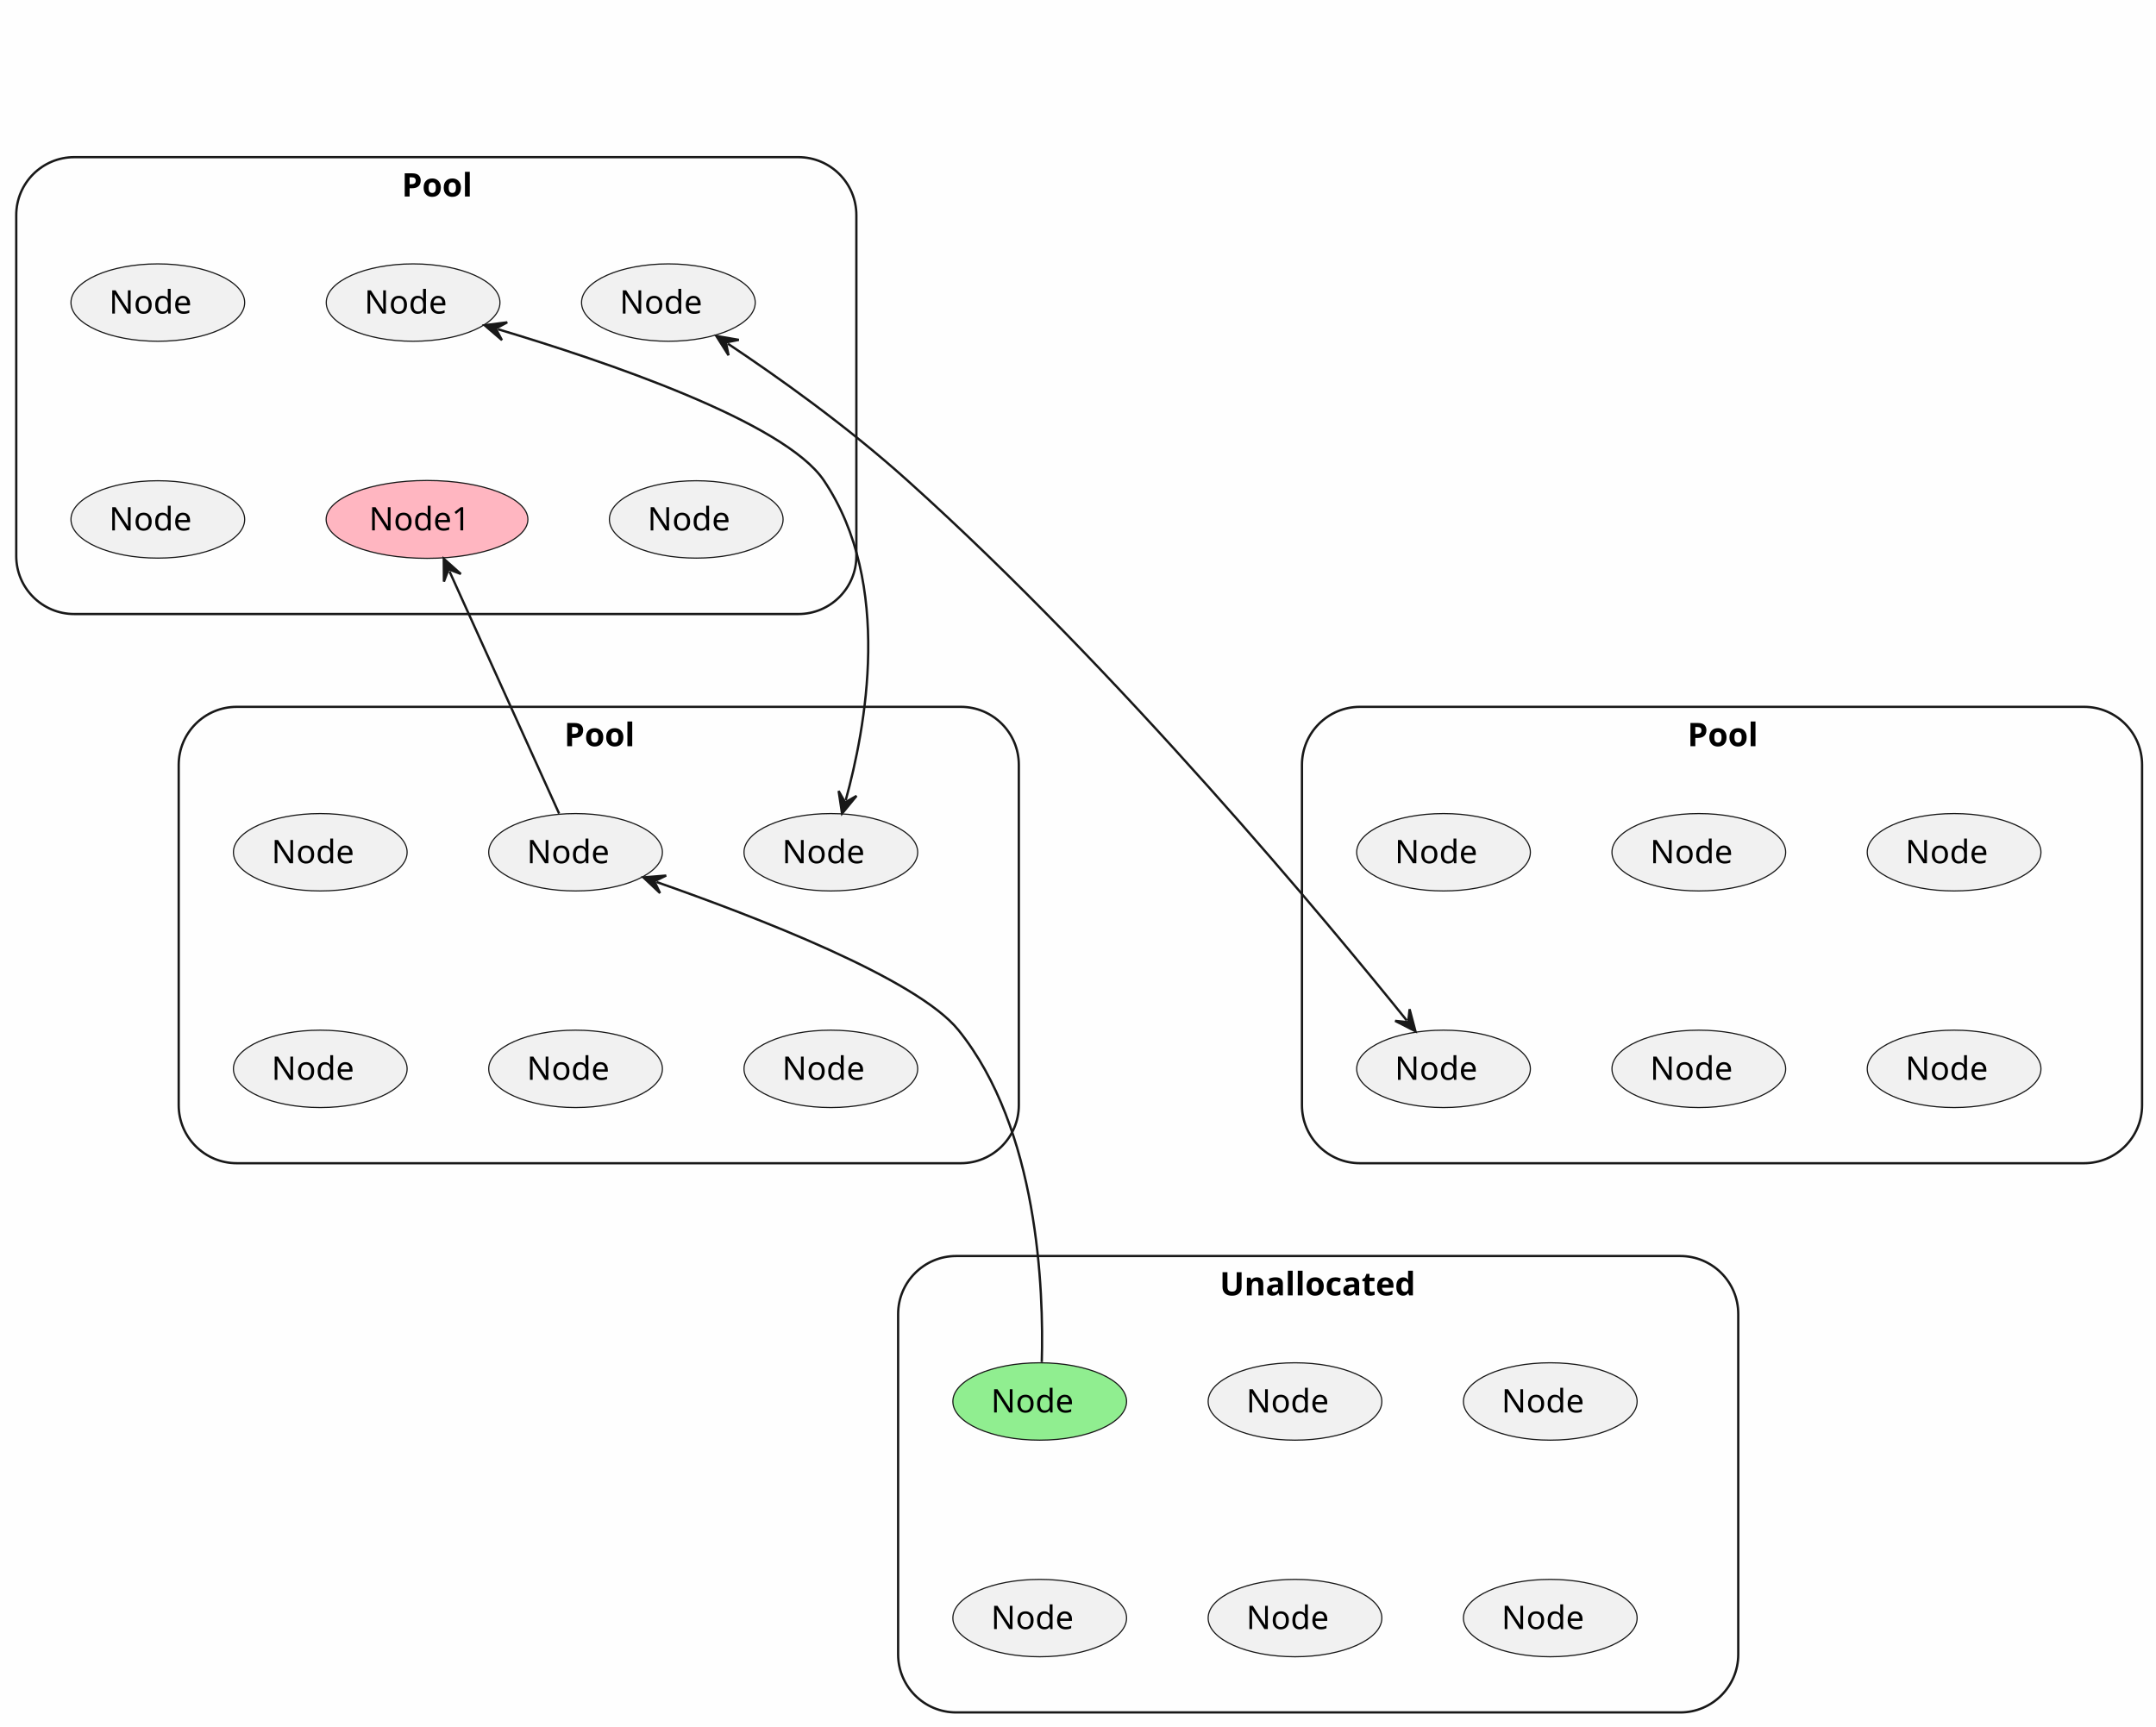
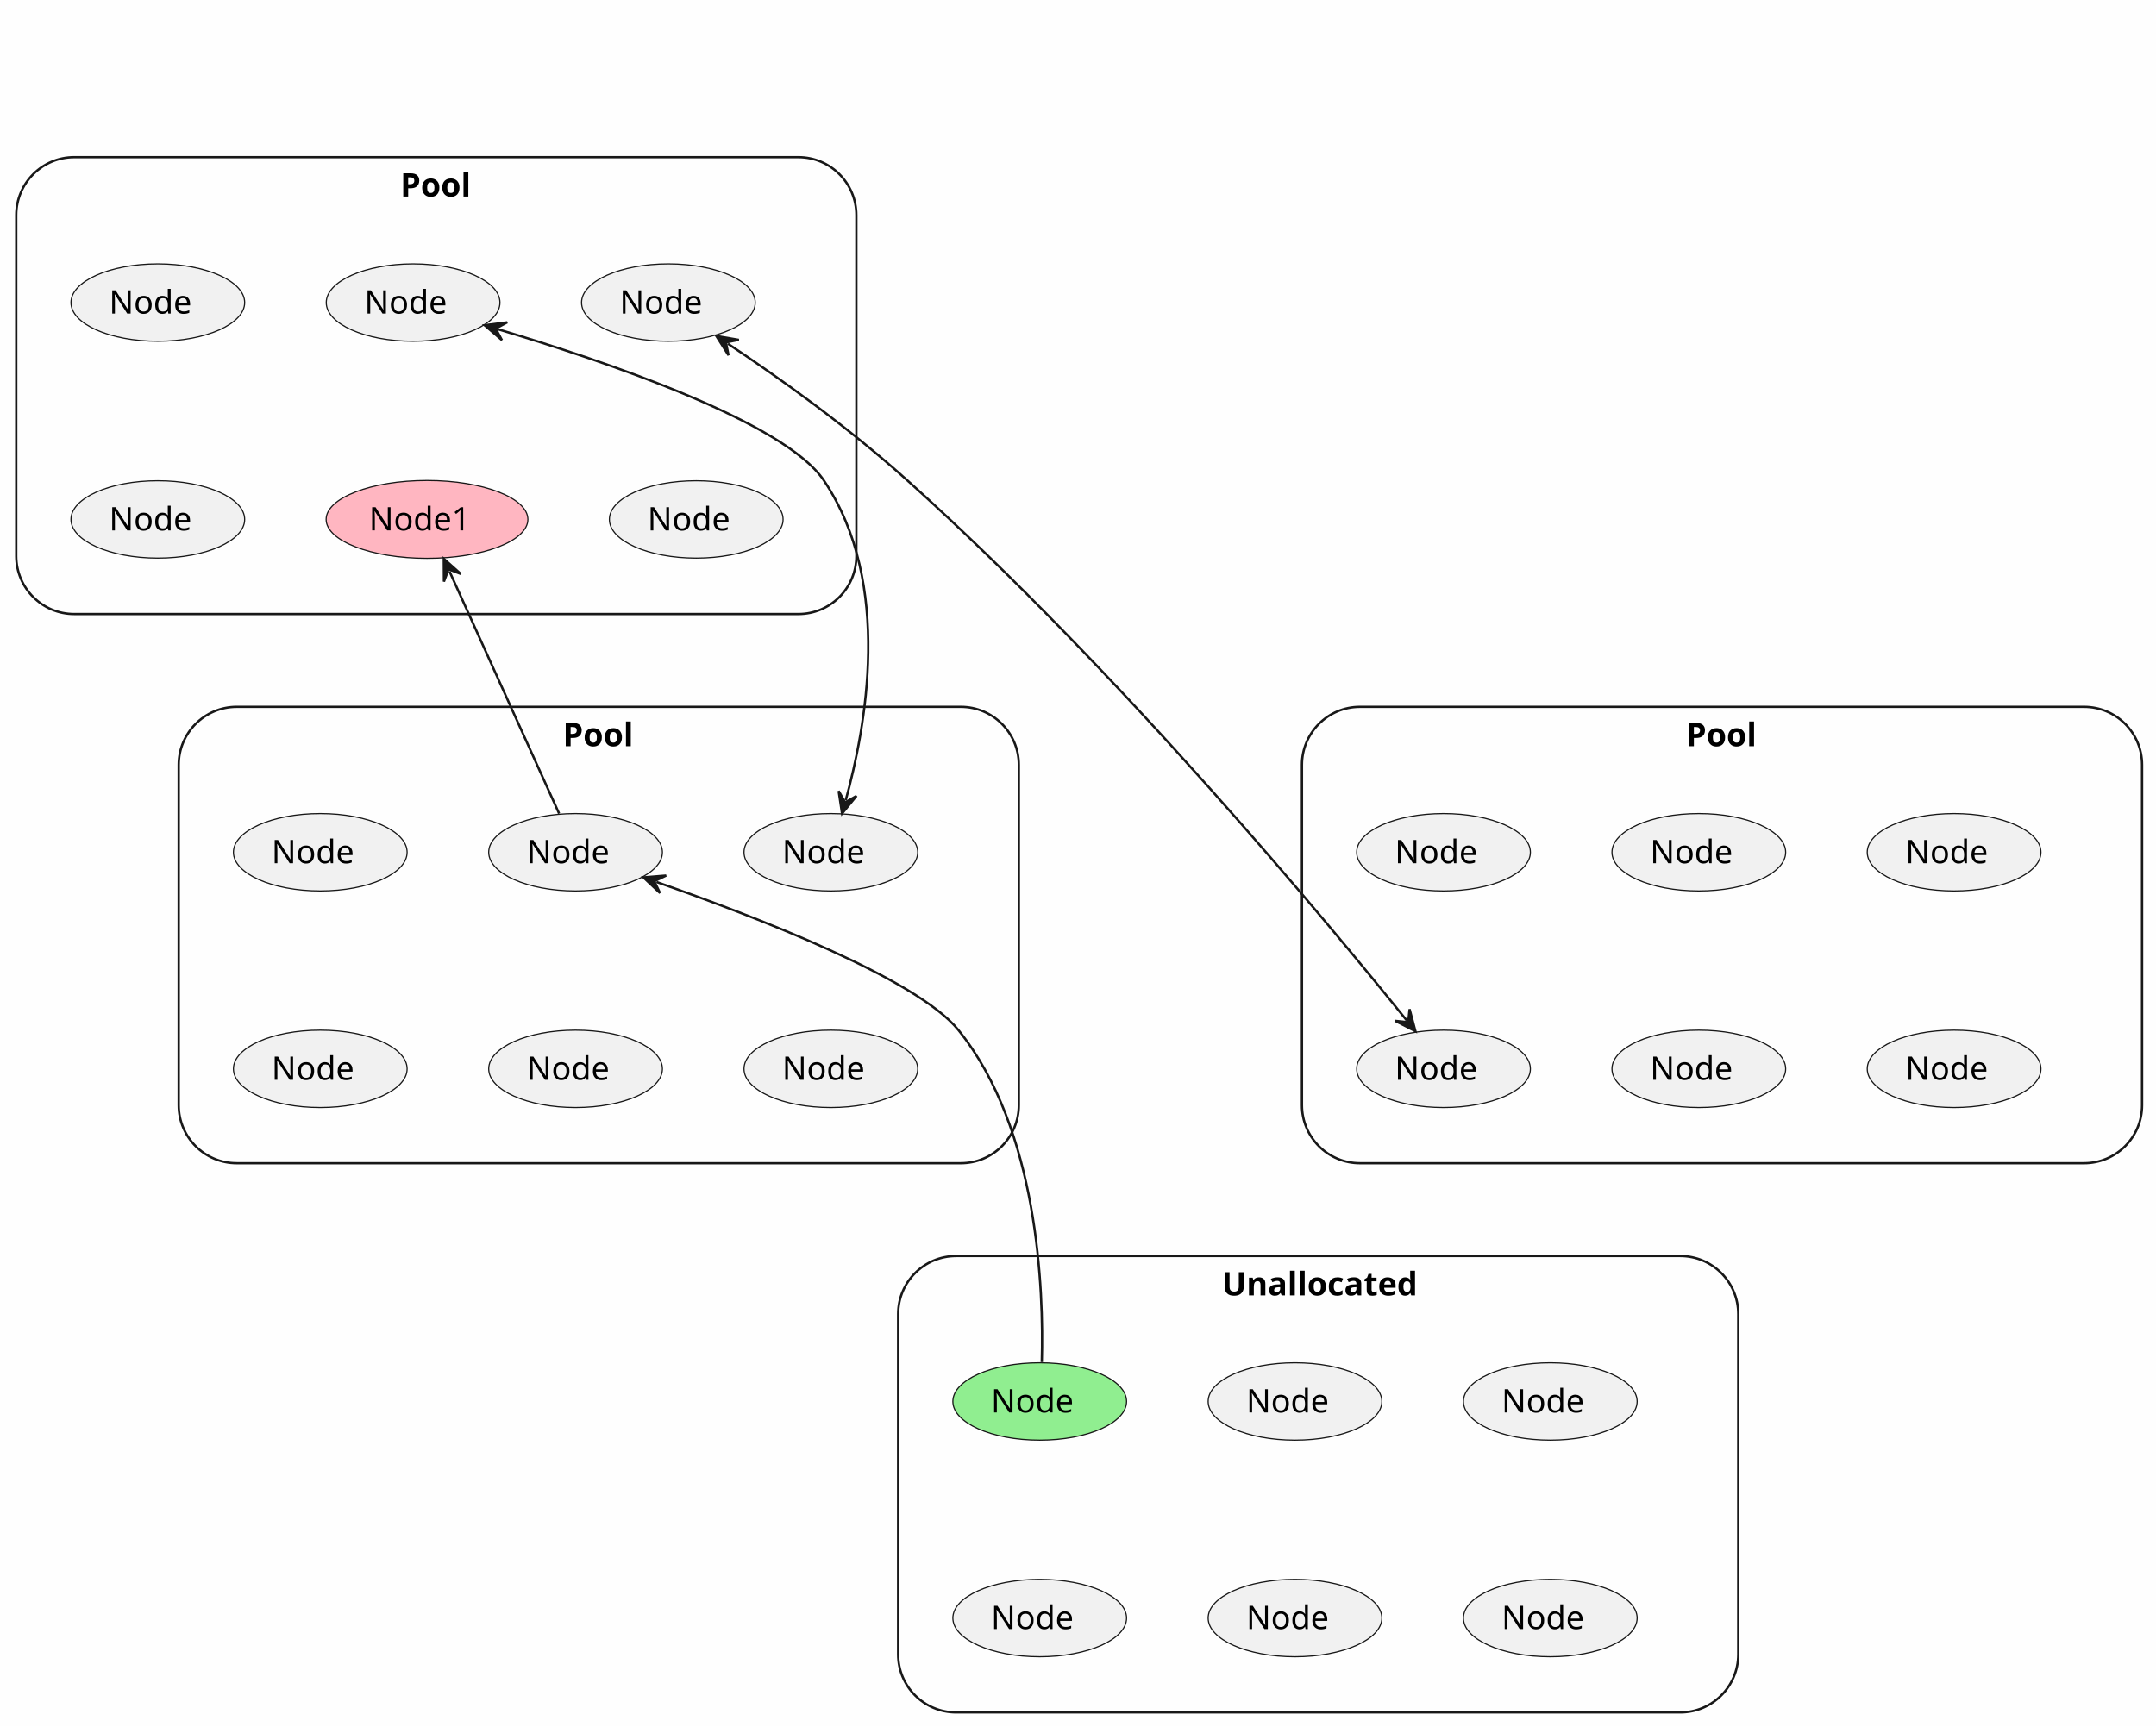
<svg xmlns="http://www.w3.org/2000/svg" contentStyleType="text/css" height="744px" preserveAspectRatio="none" style="width:929px;height:744px;background:#FEFEFE;" version="1.1" viewBox="0 0 929 744" width="929px" zoomAndPan="magnify">
  <defs />
  <g>
    <rect fill="#FEFEFE" height="744" style="stroke:none;stroke-width:1.0;" width="929" x="0" y="0" />
    <g id="cluster_pool0">
      <rect fill="none" height="196.91" rx="25" ry="25" style="stroke:#181818;stroke-width:1.0;" width="362" x="7" y="67.73" />
-       <text fill="#000000" font-family="sans-serif" font-size="14" font-weight="bold" lengthAdjust="spacing" textLength="29.75" x="173.125" y="84.696">Pool</text>
+       <text fill="#000000" font-family="sans-serif" font-size="14" font-weight="bold" lengthAdjust="spacing" textLength="31" x="172.5" y="84.696">Pool</text>
    </g>
    <g id="cluster_pool1">
      <rect fill="none" height="196.69" rx="25" ry="25" style="stroke:#181818;stroke-width:1.0;" width="362" x="561" y="304.64" />
-       <text fill="#000000" font-family="sans-serif" font-size="14" font-weight="bold" lengthAdjust="spacing" textLength="29.75" x="727.125" y="321.606">Pool</text>
+       <text fill="#000000" font-family="sans-serif" font-size="14" font-weight="bold" lengthAdjust="spacing" textLength="31" x="726.5" y="321.606">Pool</text>
    </g>
    <g id="cluster_pool2">
      <rect fill="none" height="196.69" rx="25" ry="25" style="stroke:#181818;stroke-width:1.0;" width="362" x="77" y="304.64" />
-       <text fill="#000000" font-family="sans-serif" font-size="14" font-weight="bold" lengthAdjust="spacing" textLength="29.75" x="243.125" y="321.606">Pool</text>
+       <text fill="#000000" font-family="sans-serif" font-size="14" font-weight="bold" lengthAdjust="spacing" textLength="31" x="242.5" y="321.606">Pool</text>
    </g>
    <g id="cluster_pool3">
      <rect fill="none" height="196.7" rx="25" ry="25" style="stroke:#181818;stroke-width:1.0;" width="362" x="387" y="541.33" />
-       <text fill="#000000" font-family="sans-serif" font-size="14" font-weight="bold" lengthAdjust="spacing" textLength="84.812" x="525.594" y="558.296">Unallocated</text>
+       <text fill="#000000" font-family="sans-serif" font-size="14" font-weight="bold" lengthAdjust="spacing" textLength="83" x="526.5" y="558.296">Unallocated</text>
    </g>
    <g id="elem_node0">
      <ellipse cx="178.003" cy="130.404" fill="#F1F1F1" rx="37.423" ry="16.674" style="stroke:#181818;stroke-width:0.5;" />
      <text fill="#000000" font-family="sans-serif" font-size="14" lengthAdjust="spacing" textLength="36" x="157.003" y="135.137">Node</text>
    </g>
    <g id="elem_node1">
      <ellipse cx="288.003" cy="130.404" fill="#F1F1F1" rx="37.423" ry="16.674" style="stroke:#181818;stroke-width:0.5;" />
      <text fill="#000000" font-family="sans-serif" font-size="14" lengthAdjust="spacing" textLength="36" x="267.003" y="135.137">Node</text>
    </g>
    <g id="elem_node2">
      <ellipse cx="68.003" cy="130.404" fill="#F1F1F1" rx="37.423" ry="16.674" style="stroke:#181818;stroke-width:0.5;" />
      <text fill="#000000" font-family="sans-serif" font-size="14" lengthAdjust="spacing" textLength="36" x="47.003" y="135.137">Node</text>
    </g>
    <g id="elem_node3">
      <ellipse cx="183.997" cy="223.859" fill="#FFB6C1" rx="43.467" ry="16.779" style="stroke:#181818;stroke-width:0.5;" />
      <text fill="#000000" font-family="sans-serif" font-size="14" lengthAdjust="spacing" textLength="44" x="158.997" y="228.592">Node1</text>
    </g>
    <g id="elem_node4">
      <ellipse cx="300.003" cy="223.864" fill="#F1F1F1" rx="37.423" ry="16.674" style="stroke:#181818;stroke-width:0.5;" />
      <text fill="#000000" font-family="sans-serif" font-size="14" lengthAdjust="spacing" textLength="36" x="279.003" y="228.597">Node</text>
    </g>
    <g id="elem_node5">
      <ellipse cx="68.003" cy="223.864" fill="#F1F1F1" rx="37.423" ry="16.674" style="stroke:#181818;stroke-width:0.5;" />
      <text fill="#000000" font-family="sans-serif" font-size="14" lengthAdjust="spacing" textLength="36" x="47.003" y="228.597">Node</text>
    </g>
    <g id="elem_node6">
      <ellipse cx="732.003" cy="367.314" fill="#F1F1F1" rx="37.423" ry="16.674" style="stroke:#181818;stroke-width:0.5;" />
      <text fill="#000000" font-family="sans-serif" font-size="14" lengthAdjust="spacing" textLength="36" x="711.003" y="372.047">Node</text>
    </g>
    <g id="elem_node7">
      <ellipse cx="842.003" cy="367.314" fill="#F1F1F1" rx="37.423" ry="16.674" style="stroke:#181818;stroke-width:0.5;" />
      <text fill="#000000" font-family="sans-serif" font-size="14" lengthAdjust="spacing" textLength="36" x="821.003" y="372.047">Node</text>
    </g>
    <g id="elem_node8">
      <ellipse cx="622.003" cy="367.314" fill="#F1F1F1" rx="37.423" ry="16.674" style="stroke:#181818;stroke-width:0.5;" />
      <text fill="#000000" font-family="sans-serif" font-size="14" lengthAdjust="spacing" textLength="36" x="601.003" y="372.047">Node</text>
    </g>
    <g id="elem_node9">
      <ellipse cx="732.003" cy="460.664" fill="#F1F1F1" rx="37.423" ry="16.674" style="stroke:#181818;stroke-width:0.5;" />
      <text fill="#000000" font-family="sans-serif" font-size="14" lengthAdjust="spacing" textLength="36" x="711.003" y="465.397">Node</text>
    </g>
    <g id="elem_node10">
      <ellipse cx="842.003" cy="460.664" fill="#F1F1F1" rx="37.423" ry="16.674" style="stroke:#181818;stroke-width:0.5;" />
      <text fill="#000000" font-family="sans-serif" font-size="14" lengthAdjust="spacing" textLength="36" x="821.003" y="465.397">Node</text>
    </g>
    <g id="elem_node11">
      <ellipse cx="622.003" cy="460.664" fill="#F1F1F1" rx="37.423" ry="16.674" style="stroke:#181818;stroke-width:0.5;" />
      <text fill="#000000" font-family="sans-serif" font-size="14" lengthAdjust="spacing" textLength="36" x="601.003" y="465.397">Node</text>
    </g>
    <g id="elem_node12">
      <ellipse cx="248.003" cy="367.314" fill="#F1F1F1" rx="37.423" ry="16.674" style="stroke:#181818;stroke-width:0.5;" />
      <text fill="#000000" font-family="sans-serif" font-size="14" lengthAdjust="spacing" textLength="36" x="227.003" y="372.047">Node</text>
    </g>
    <g id="elem_node13">
      <ellipse cx="138.003" cy="367.314" fill="#F1F1F1" rx="37.423" ry="16.674" style="stroke:#181818;stroke-width:0.5;" />
      <text fill="#000000" font-family="sans-serif" font-size="14" lengthAdjust="spacing" textLength="36" x="117.003" y="372.047">Node</text>
    </g>
    <g id="elem_node14">
      <ellipse cx="358.003" cy="367.314" fill="#F1F1F1" rx="37.423" ry="16.674" style="stroke:#181818;stroke-width:0.5;" />
      <text fill="#000000" font-family="sans-serif" font-size="14" lengthAdjust="spacing" textLength="36" x="337.003" y="372.047">Node</text>
    </g>
    <g id="elem_node15">
      <ellipse cx="248.003" cy="460.664" fill="#F1F1F1" rx="37.423" ry="16.674" style="stroke:#181818;stroke-width:0.5;" />
      <text fill="#000000" font-family="sans-serif" font-size="14" lengthAdjust="spacing" textLength="36" x="227.003" y="465.397">Node</text>
    </g>
    <g id="elem_node16">
      <ellipse cx="138.003" cy="460.664" fill="#F1F1F1" rx="37.423" ry="16.674" style="stroke:#181818;stroke-width:0.5;" />
      <text fill="#000000" font-family="sans-serif" font-size="14" lengthAdjust="spacing" textLength="36" x="117.003" y="465.397">Node</text>
    </g>
    <g id="elem_node17">
      <ellipse cx="358.003" cy="460.664" fill="#F1F1F1" rx="37.423" ry="16.674" style="stroke:#181818;stroke-width:0.5;" />
      <text fill="#000000" font-family="sans-serif" font-size="14" lengthAdjust="spacing" textLength="36" x="337.003" y="465.397">Node</text>
    </g>
    <g id="elem_node18">
      <ellipse cx="448.003" cy="604.014" fill="#90EE90" rx="37.423" ry="16.674" style="stroke:#181818;stroke-width:0.5;" />
      <text fill="#000000" font-family="sans-serif" font-size="14" lengthAdjust="spacing" textLength="36" x="427.003" y="608.747">Node</text>
    </g>
    <g id="elem_node19">
      <ellipse cx="558.003" cy="604.014" fill="#F1F1F1" rx="37.423" ry="16.674" style="stroke:#181818;stroke-width:0.5;" />
      <text fill="#000000" font-family="sans-serif" font-size="14" lengthAdjust="spacing" textLength="36" x="537.003" y="608.747">Node</text>
    </g>
    <g id="elem_node20">
      <ellipse cx="668.003" cy="604.014" fill="#F1F1F1" rx="37.423" ry="16.674" style="stroke:#181818;stroke-width:0.5;" />
      <text fill="#000000" font-family="sans-serif" font-size="14" lengthAdjust="spacing" textLength="36" x="647.003" y="608.747">Node</text>
    </g>
    <g id="elem_node21">
      <ellipse cx="448.003" cy="697.364" fill="#F1F1F1" rx="37.423" ry="16.674" style="stroke:#181818;stroke-width:0.5;" />
      <text fill="#000000" font-family="sans-serif" font-size="14" lengthAdjust="spacing" textLength="36" x="427.003" y="702.097">Node</text>
    </g>
    <g id="elem_node22">
      <ellipse cx="558.003" cy="697.364" fill="#F1F1F1" rx="37.423" ry="16.674" style="stroke:#181818;stroke-width:0.5;" />
      <text fill="#000000" font-family="sans-serif" font-size="14" lengthAdjust="spacing" textLength="36" x="537.003" y="702.097">Node</text>
    </g>
    <g id="elem_node23">
      <ellipse cx="668.003" cy="697.364" fill="#F1F1F1" rx="37.423" ry="16.674" style="stroke:#181818;stroke-width:0.5;" />
      <text fill="#000000" font-family="sans-serif" font-size="14" lengthAdjust="spacing" textLength="36" x="647.003" y="702.097">Node</text>
    </g>
    <g id="link_node12_node3">
      <path d="M240.91,350.63 C228.64,323.51 206.042,273.587 193.692,246.277 " fill="none" id="node12-to-node3" style="stroke:#181818;stroke-width:1.0;" />
      <polygon fill="#181818" points="191.22,240.81,191.284,250.659,193.28,245.366,198.573,247.362,191.22,240.81" style="stroke:#181818;stroke-width:1.0;" />
    </g>
    <g id="link_node18_node12">
      <path d="M448.89,587.05 C449.78,555.98 447.43,486.67 413,443.98 C395.05,421.72 325.273,394.973 282.893,380.133 " fill="none" id="node18-to-node12" style="stroke:#181818;stroke-width:1.0;" />
      <polygon fill="#181818" points="277.23,378.15,284.402,384.9,281.949,379.802,287.046,377.349,277.23,378.15" style="stroke:#181818;stroke-width:1.0;" />
    </g>
    <g id="link_node0_node14">
      <path d="M214.548,141.89 C260.558,155.66 337.92,181.72 355,207.08 C384.97,251.56 372.832,314.285 364.421,344.855 " fill="none" id="node0-node14" style="stroke:#181818;stroke-width:1.0;" />
      <polygon fill="#181818" points="208.8,140.17,216.275,146.583,213.59,141.604,218.569,138.918,208.8,140.17" style="stroke:#181818;stroke-width:1.0;" />
      <polygon fill="#181818" points="362.83,350.64,369.074,343.023,364.156,345.819,361.361,340.901,362.83,350.64" style="stroke:#181818;stroke-width:1.0;" />
    </g>
    <g id="link_node1_node11">
      <path d="M313.64,148.132 C335.1,162.462 364.26,183.06 391,207.08 C482.51,289.27 573.307,399.017 606.147,439.797 " fill="none" id="node1-node11" style="stroke:#181818;stroke-width:1.0;" />
      <polygon fill="#181818" points="308.65,144.8,313.913,153.125,312.808,147.577,318.356,146.471,308.65,144.8" style="stroke:#181818;stroke-width:1.0;" />
      <polygon fill="#181818" points="609.91,444.47,607.38,434.952,606.774,440.576,601.15,439.969,609.91,444.47" style="stroke:#181818;stroke-width:1.0;" />
    </g>
  </g>
</svg>
